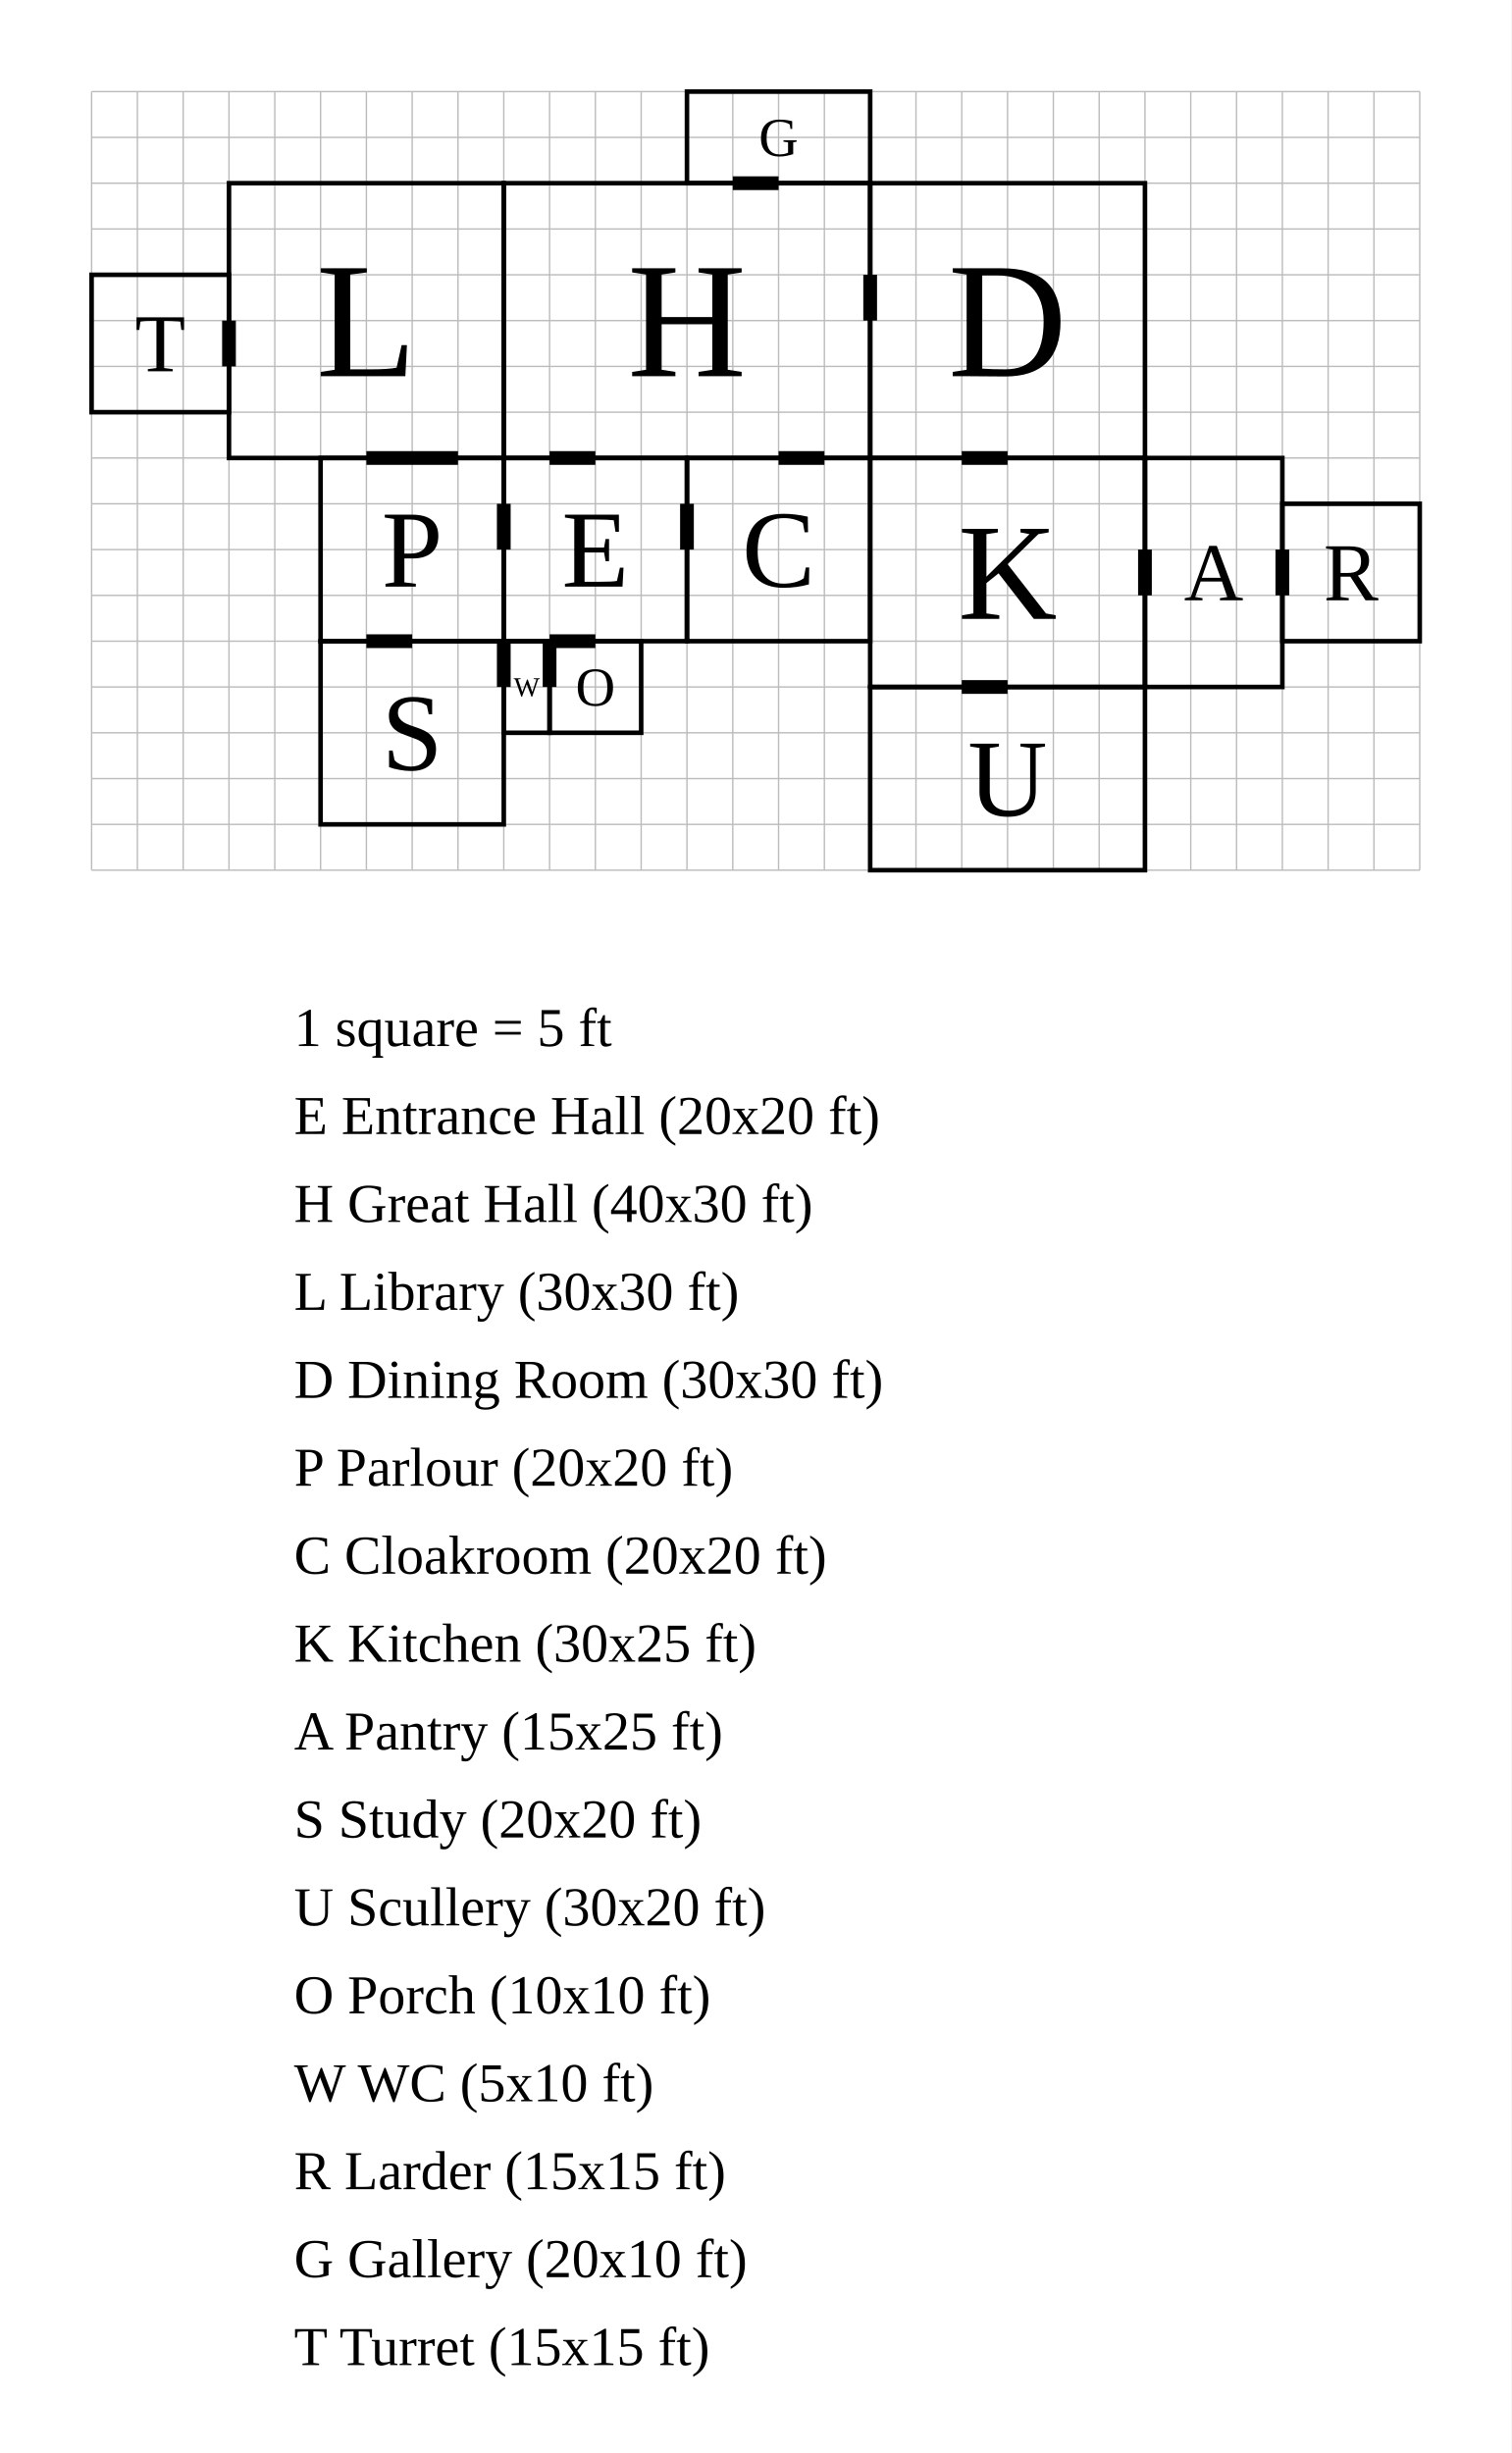
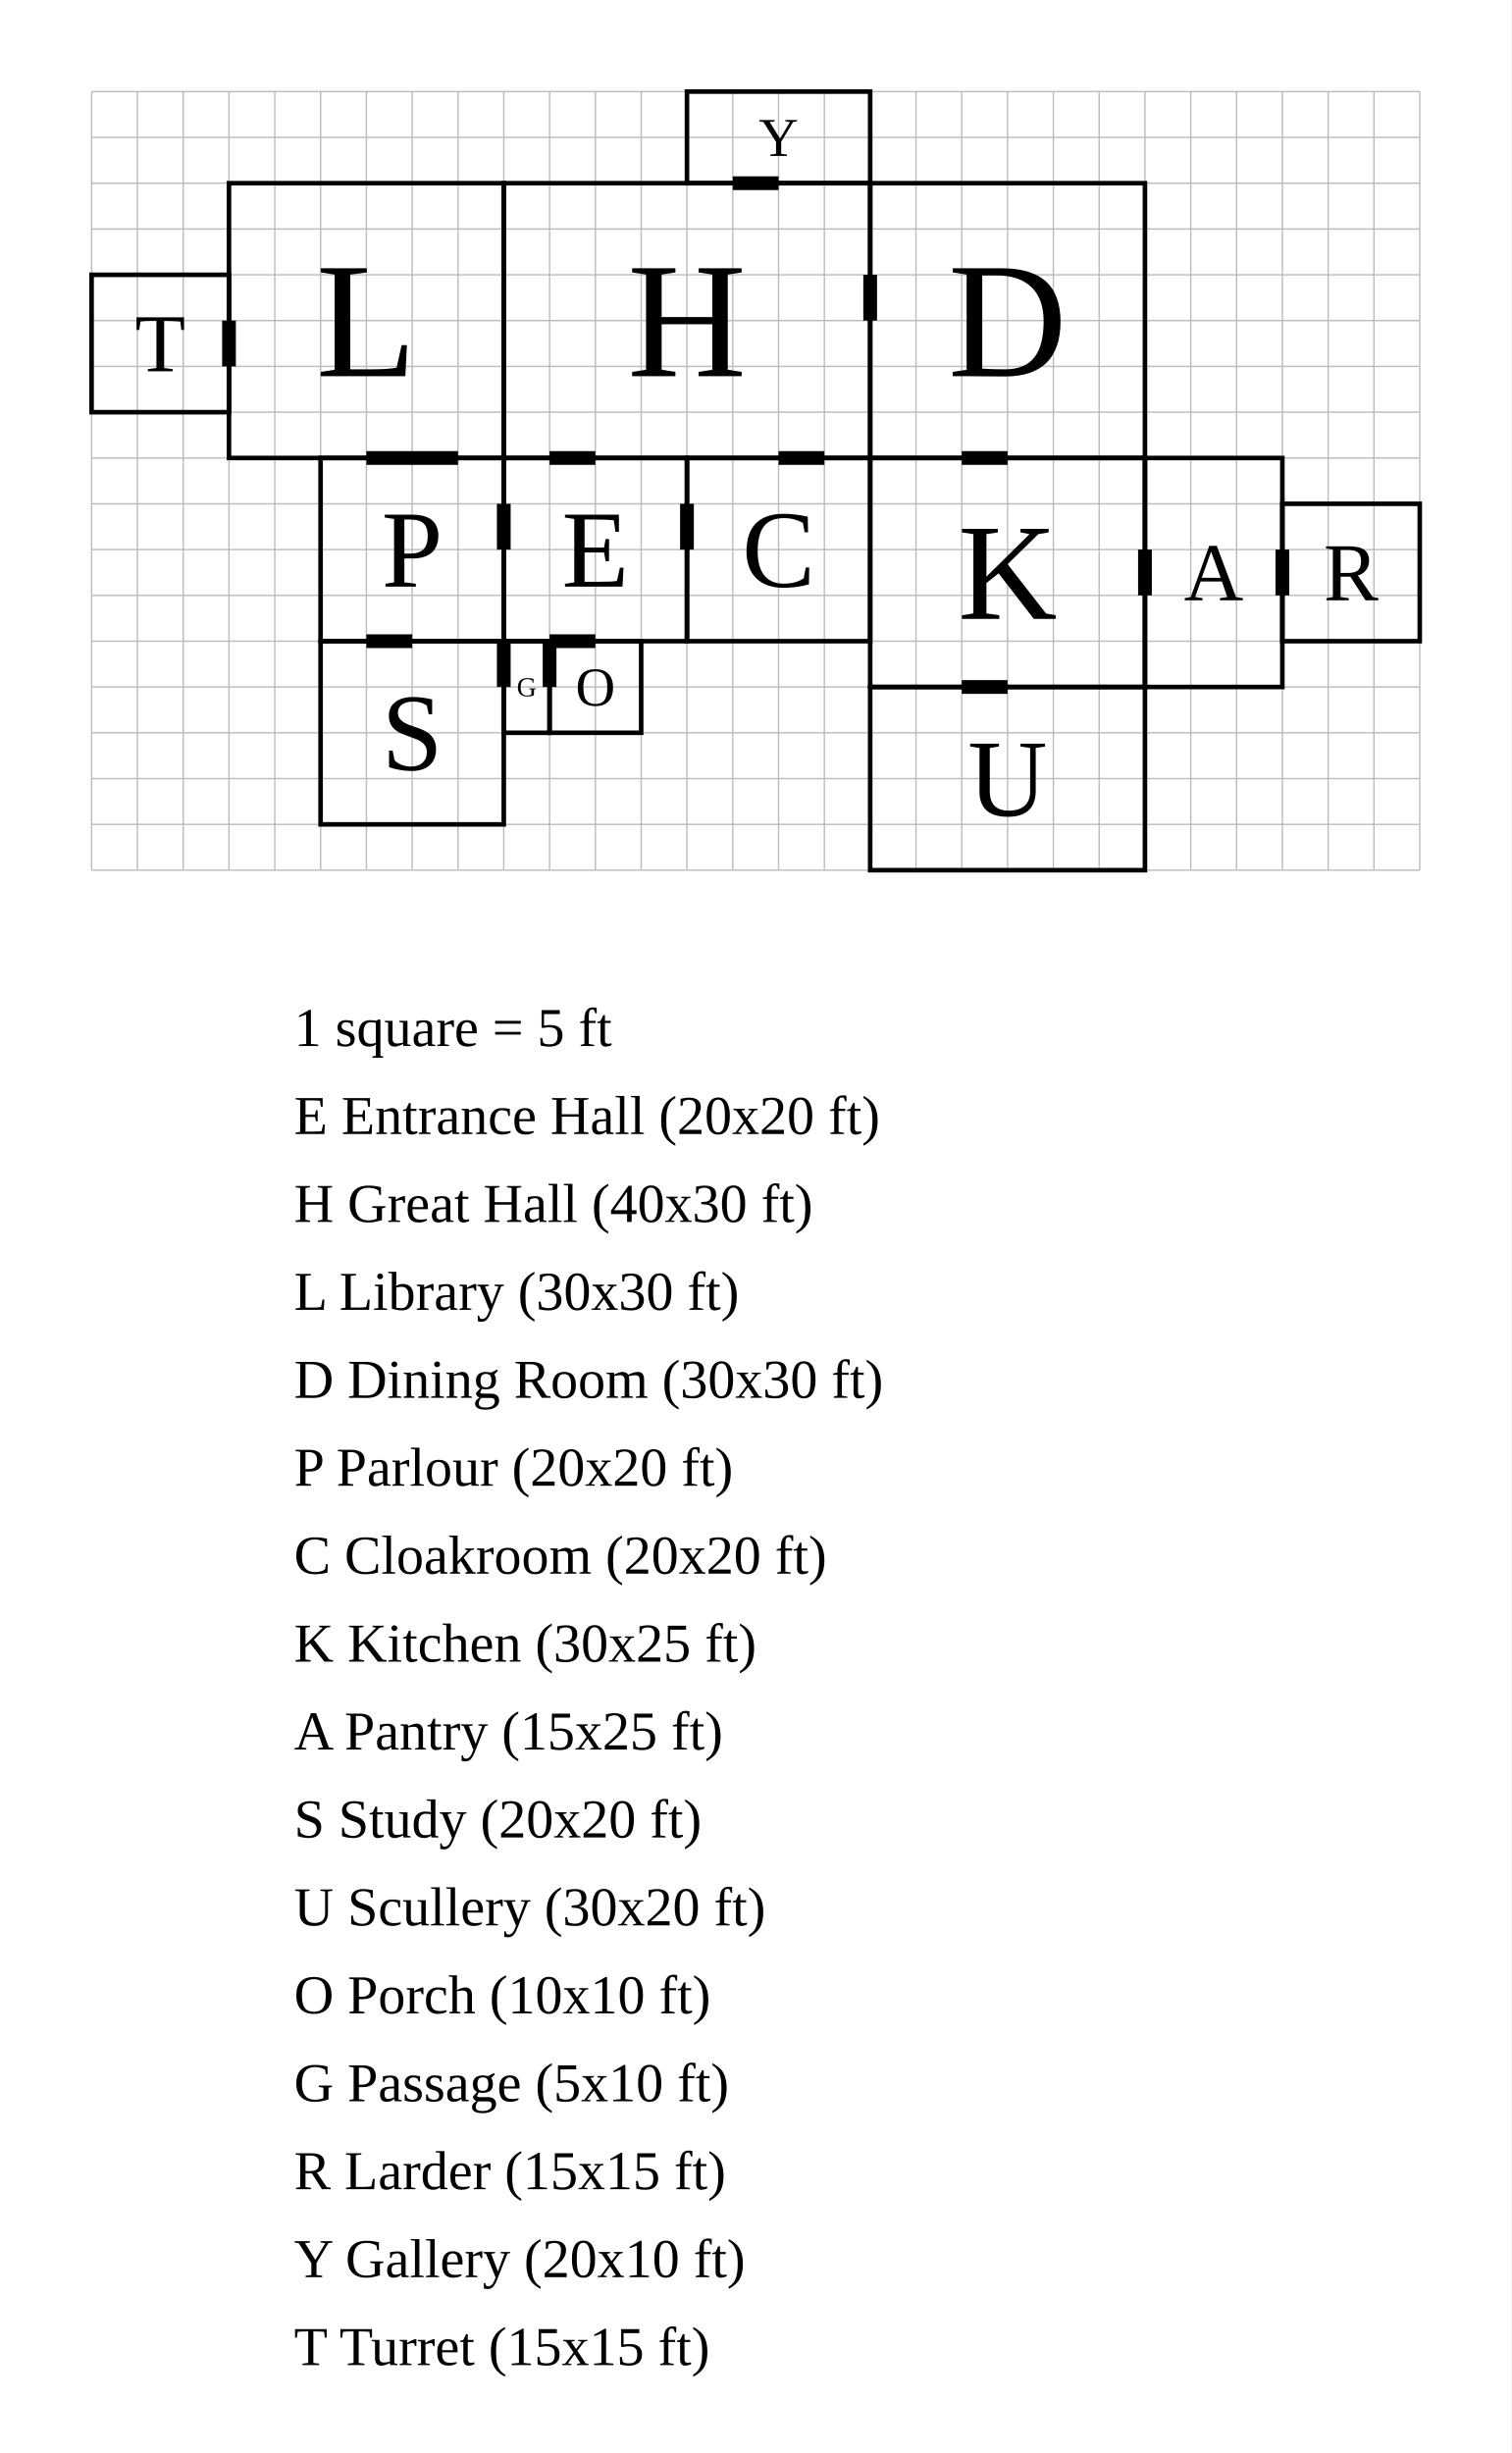
<svg xmlns="http://www.w3.org/2000/svg" width="1650" height="2678" viewBox="-55 -50 165 267.8">
  <rect x="-55" y="-50" width="165" height="267.8" fill="white" />
  <g stroke="#bbb" stroke-width="0.15">
    <line x1="-45" y1="-40" x2="-45" y2="45" />
    <line x1="-40" y1="-40" x2="-40" y2="45" />
    <line x1="-35" y1="-40" x2="-35" y2="45" />
    <line x1="-30" y1="-40" x2="-30" y2="45" />
    <line x1="-25" y1="-40" x2="-25" y2="45" />
    <line x1="-20" y1="-40" x2="-20" y2="45" />
    <line x1="-15" y1="-40" x2="-15" y2="45" />
    <line x1="-10" y1="-40" x2="-10" y2="45" />
    <line x1="-5" y1="-40" x2="-5" y2="45" />
    <line x1="0" y1="-40" x2="0" y2="45" />
    <line x1="5" y1="-40" x2="5" y2="45" />
    <line x1="10" y1="-40" x2="10" y2="45" />
    <line x1="15" y1="-40" x2="15" y2="45" />
    <line x1="20" y1="-40" x2="20" y2="45" />
    <line x1="25" y1="-40" x2="25" y2="45" />
    <line x1="30" y1="-40" x2="30" y2="45" />
    <line x1="35" y1="-40" x2="35" y2="45" />
    <line x1="40" y1="-40" x2="40" y2="45" />
    <line x1="45" y1="-40" x2="45" y2="45" />
    <line x1="50" y1="-40" x2="50" y2="45" />
    <line x1="55" y1="-40" x2="55" y2="45" />
    <line x1="60" y1="-40" x2="60" y2="45" />
    <line x1="65" y1="-40" x2="65" y2="45" />
    <line x1="70" y1="-40" x2="70" y2="45" />
    <line x1="75" y1="-40" x2="75" y2="45" />
    <line x1="80" y1="-40" x2="80" y2="45" />
    <line x1="85" y1="-40" x2="85" y2="45" />
    <line x1="90" y1="-40" x2="90" y2="45" />
    <line x1="95" y1="-40" x2="95" y2="45" />
    <line x1="100" y1="-40" x2="100" y2="45" />
    <line x1="-45" y1="-40" x2="100" y2="-40" />
    <line x1="-45" y1="-35" x2="100" y2="-35" />
    <line x1="-45" y1="-30" x2="100" y2="-30" />
    <line x1="-45" y1="-25" x2="100" y2="-25" />
    <line x1="-45" y1="-20" x2="100" y2="-20" />
    <line x1="-45" y1="-15" x2="100" y2="-15" />
    <line x1="-45" y1="-10" x2="100" y2="-10" />
    <line x1="-45" y1="-5" x2="100" y2="-5" />
    <line x1="-45" y1="0" x2="100" y2="0" />
    <line x1="-45" y1="5" x2="100" y2="5" />
    <line x1="-45" y1="10" x2="100" y2="10" />
    <line x1="-45" y1="15" x2="100" y2="15" />
    <line x1="-45" y1="20" x2="100" y2="20" />
    <line x1="-45" y1="25" x2="100" y2="25" />
    <line x1="-45" y1="30" x2="100" y2="30" />
    <line x1="-45" y1="35" x2="100" y2="35" />
    <line x1="-45" y1="40" x2="100" y2="40" />
    <line x1="-45" y1="45" x2="100" y2="45" />
  </g>
  <rect data-room="entrance" x="0" y="0" width="20" height="20" fill="none" stroke="black" stroke-width="0.5" />
  <text data-room="entrance" x="10" y="10" text-anchor="middle" dominant-baseline="central" font-size="12">E</text>
  <rect data-room="hall" x="0" y="-30" width="40" height="30" fill="none" stroke="black" stroke-width="0.5" />
  <text data-room="hall" x="20" y="-15" text-anchor="middle" dominant-baseline="central" font-size="18">H</text>
  <rect data-room="library" x="-30" y="-30" width="30" height="30" fill="none" stroke="black" stroke-width="0.5" />
  <text data-room="library" x="-15" y="-15" text-anchor="middle" dominant-baseline="central" font-size="18">L</text>
  <rect data-room="dining" x="40" y="-30" width="30" height="30" fill="none" stroke="black" stroke-width="0.5" />
  <text data-room="dining" x="55" y="-15" text-anchor="middle" dominant-baseline="central" font-size="18">D</text>
  <rect data-room="parlour" x="-20" y="0" width="20" height="20" fill="none" stroke="black" stroke-width="0.5" />
  <text data-room="parlour" x="-10" y="10" text-anchor="middle" dominant-baseline="central" font-size="12">P</text>
  <rect data-room="cloak" x="20" y="0" width="20" height="20" fill="none" stroke="black" stroke-width="0.5" />
  <text data-room="cloak" x="30" y="10" text-anchor="middle" dominant-baseline="central" font-size="12">C</text>
  <rect data-room="kitchen" x="40" y="0" width="30" height="25" fill="none" stroke="black" stroke-width="0.5" />
  <text data-room="kitchen" x="55" y="12.5" text-anchor="middle" dominant-baseline="central" font-size="15">K</text>
  <rect data-room="pantry" x="70" y="0" width="15" height="25" fill="none" stroke="black" stroke-width="0.5" />
  <text data-room="pantry" x="77.5" y="12.5" text-anchor="middle" dominant-baseline="central" font-size="9">A</text>
  <rect data-room="study" x="-20" y="20" width="20" height="20" fill="none" stroke="black" stroke-width="0.5" />
  <text data-room="study" x="-10" y="30" text-anchor="middle" dominant-baseline="central" font-size="12">S</text>
  <rect data-room="scullery" x="40" y="25" width="30" height="20" fill="none" stroke="black" stroke-width="0.5" />
  <text data-room="scullery" x="55" y="35" text-anchor="middle" dominant-baseline="central" font-size="12">U</text>
  <rect data-room="porch" x="5" y="20" width="10" height="10" fill="none" stroke="black" stroke-width="0.5" />
  <text data-room="porch" x="10" y="25" text-anchor="middle" dominant-baseline="central" font-size="6">O</text>
-   <rect data-room="wc" x="0" y="20" width="5" height="10" fill="none" stroke="black" stroke-width="0.5" />
-   <text data-room="wc" x="2.5" y="25" text-anchor="middle" dominant-baseline="central" font-size="3">W</text>
+   <rect data-room="passage" x="0" y="20" width="5" height="10" fill="none" stroke="black" stroke-width="0.5" />
+   <text data-room="passage" x="2.5" y="25" text-anchor="middle" dominant-baseline="central" font-size="3">G</text>
  <rect data-room="larder" x="85" y="5" width="15" height="15" fill="none" stroke="black" stroke-width="0.5" />
  <text data-room="larder" x="92.5" y="12.5" text-anchor="middle" dominant-baseline="central" font-size="9">R</text>
  <rect data-room="gallery" x="20" y="-40" width="20" height="10" fill="none" stroke="black" stroke-width="0.5" />
-   <text data-room="gallery" x="30" y="-35" text-anchor="middle" dominant-baseline="central" font-size="6">G</text>
+   <text data-room="gallery" x="30" y="-35" text-anchor="middle" dominant-baseline="central" font-size="6">Y</text>
  <rect data-room="turret" x="-45" y="-20" width="15" height="15" fill="none" stroke="black" stroke-width="0.5" />
  <text data-room="turret" x="-37.5" y="-12.5" text-anchor="middle" dominant-baseline="central" font-size="9">T</text>
  <line class="door" x1="5" y1="0" x2="10" y2="0" stroke="black" stroke-width="1.5" />
  <line class="door" x1="40" y1="-20" x2="40" y2="-15" stroke="black" stroke-width="1.5" />
  <line class="door" x1="0" y1="5" x2="0" y2="10" stroke="black" stroke-width="1.5" />
  <line class="door" x1="20" y1="5" x2="20" y2="10" stroke="black" stroke-width="1.5" />
  <line class="door" x1="50" y1="0" x2="55" y2="0" stroke="black" stroke-width="1.5" />
  <line class="door" x1="70" y1="10" x2="70" y2="15" stroke="black" stroke-width="1.5" />
  <line class="door" x1="-15" y1="20" x2="-10" y2="20" stroke="black" stroke-width="1.5" />
  <line class="door" x1="50" y1="25" x2="55" y2="25" stroke="black" stroke-width="1.5" />
  <line class="door" x1="5" y1="20" x2="10" y2="20" stroke="black" stroke-width="1.5" />
  <line class="door" x1="0" y1="20" x2="0" y2="25" stroke="black" stroke-width="1.5" />
  <line class="door" x1="5" y1="20" x2="5" y2="25" stroke="black" stroke-width="1.5" />
  <line class="door" x1="85" y1="10" x2="85" y2="15" stroke="black" stroke-width="1.5" />
  <line class="door" x1="25" y1="-30" x2="30" y2="-30" stroke="black" stroke-width="1.5" />
  <line class="door" x1="-30" y1="-15" x2="-30" y2="-10" stroke="black" stroke-width="1.5" />
  <line class="door" x1="-15" y1="0" x2="-5" y2="0" stroke="black" stroke-width="1.5" />
  <line class="door" x1="30" y1="0" x2="35" y2="0" stroke="black" stroke-width="1.5" />
  <text class="scale" x="-22.9" y="64.2" font-size="6">1 square = 5 ft</text>
  <text class="key" x="-22.9" y="73.8" font-size="6">E  Entrance Hall  (20x20 ft)</text>
  <text class="key" x="-22.9" y="83.4" font-size="6">H  Great Hall  (40x30 ft)</text>
  <text class="key" x="-22.9" y="93" font-size="6">L  Library  (30x30 ft)</text>
  <text class="key" x="-22.9" y="102.6" font-size="6">D  Dining Room  (30x30 ft)</text>
  <text class="key" x="-22.9" y="112.2" font-size="6">P  Parlour  (20x20 ft)</text>
  <text class="key" x="-22.9" y="121.8" font-size="6">C  Cloakroom  (20x20 ft)</text>
  <text class="key" x="-22.9" y="131.4" font-size="6">K  Kitchen  (30x25 ft)</text>
  <text class="key" x="-22.9" y="141" font-size="6">A  Pantry  (15x25 ft)</text>
  <text class="key" x="-22.9" y="150.6" font-size="6">S  Study  (20x20 ft)</text>
  <text class="key" x="-22.9" y="160.2" font-size="6">U  Scullery  (30x20 ft)</text>
  <text class="key" x="-22.9" y="169.8" font-size="6">O  Porch  (10x10 ft)</text>
-   <text class="key" x="-22.9" y="179.4" font-size="6">W  WC  (5x10 ft)</text>
+   <text class="key" x="-22.9" y="179.4" font-size="6">G  Passage  (5x10 ft)</text>
  <text class="key" x="-22.9" y="189" font-size="6">R  Larder  (15x15 ft)</text>
-   <text class="key" x="-22.9" y="198.6" font-size="6">G  Gallery  (20x10 ft)</text>
+   <text class="key" x="-22.9" y="198.6" font-size="6">Y  Gallery  (20x10 ft)</text>
  <text class="key" x="-22.9" y="208.2" font-size="6">T  Turret  (15x15 ft)</text>
</svg>
